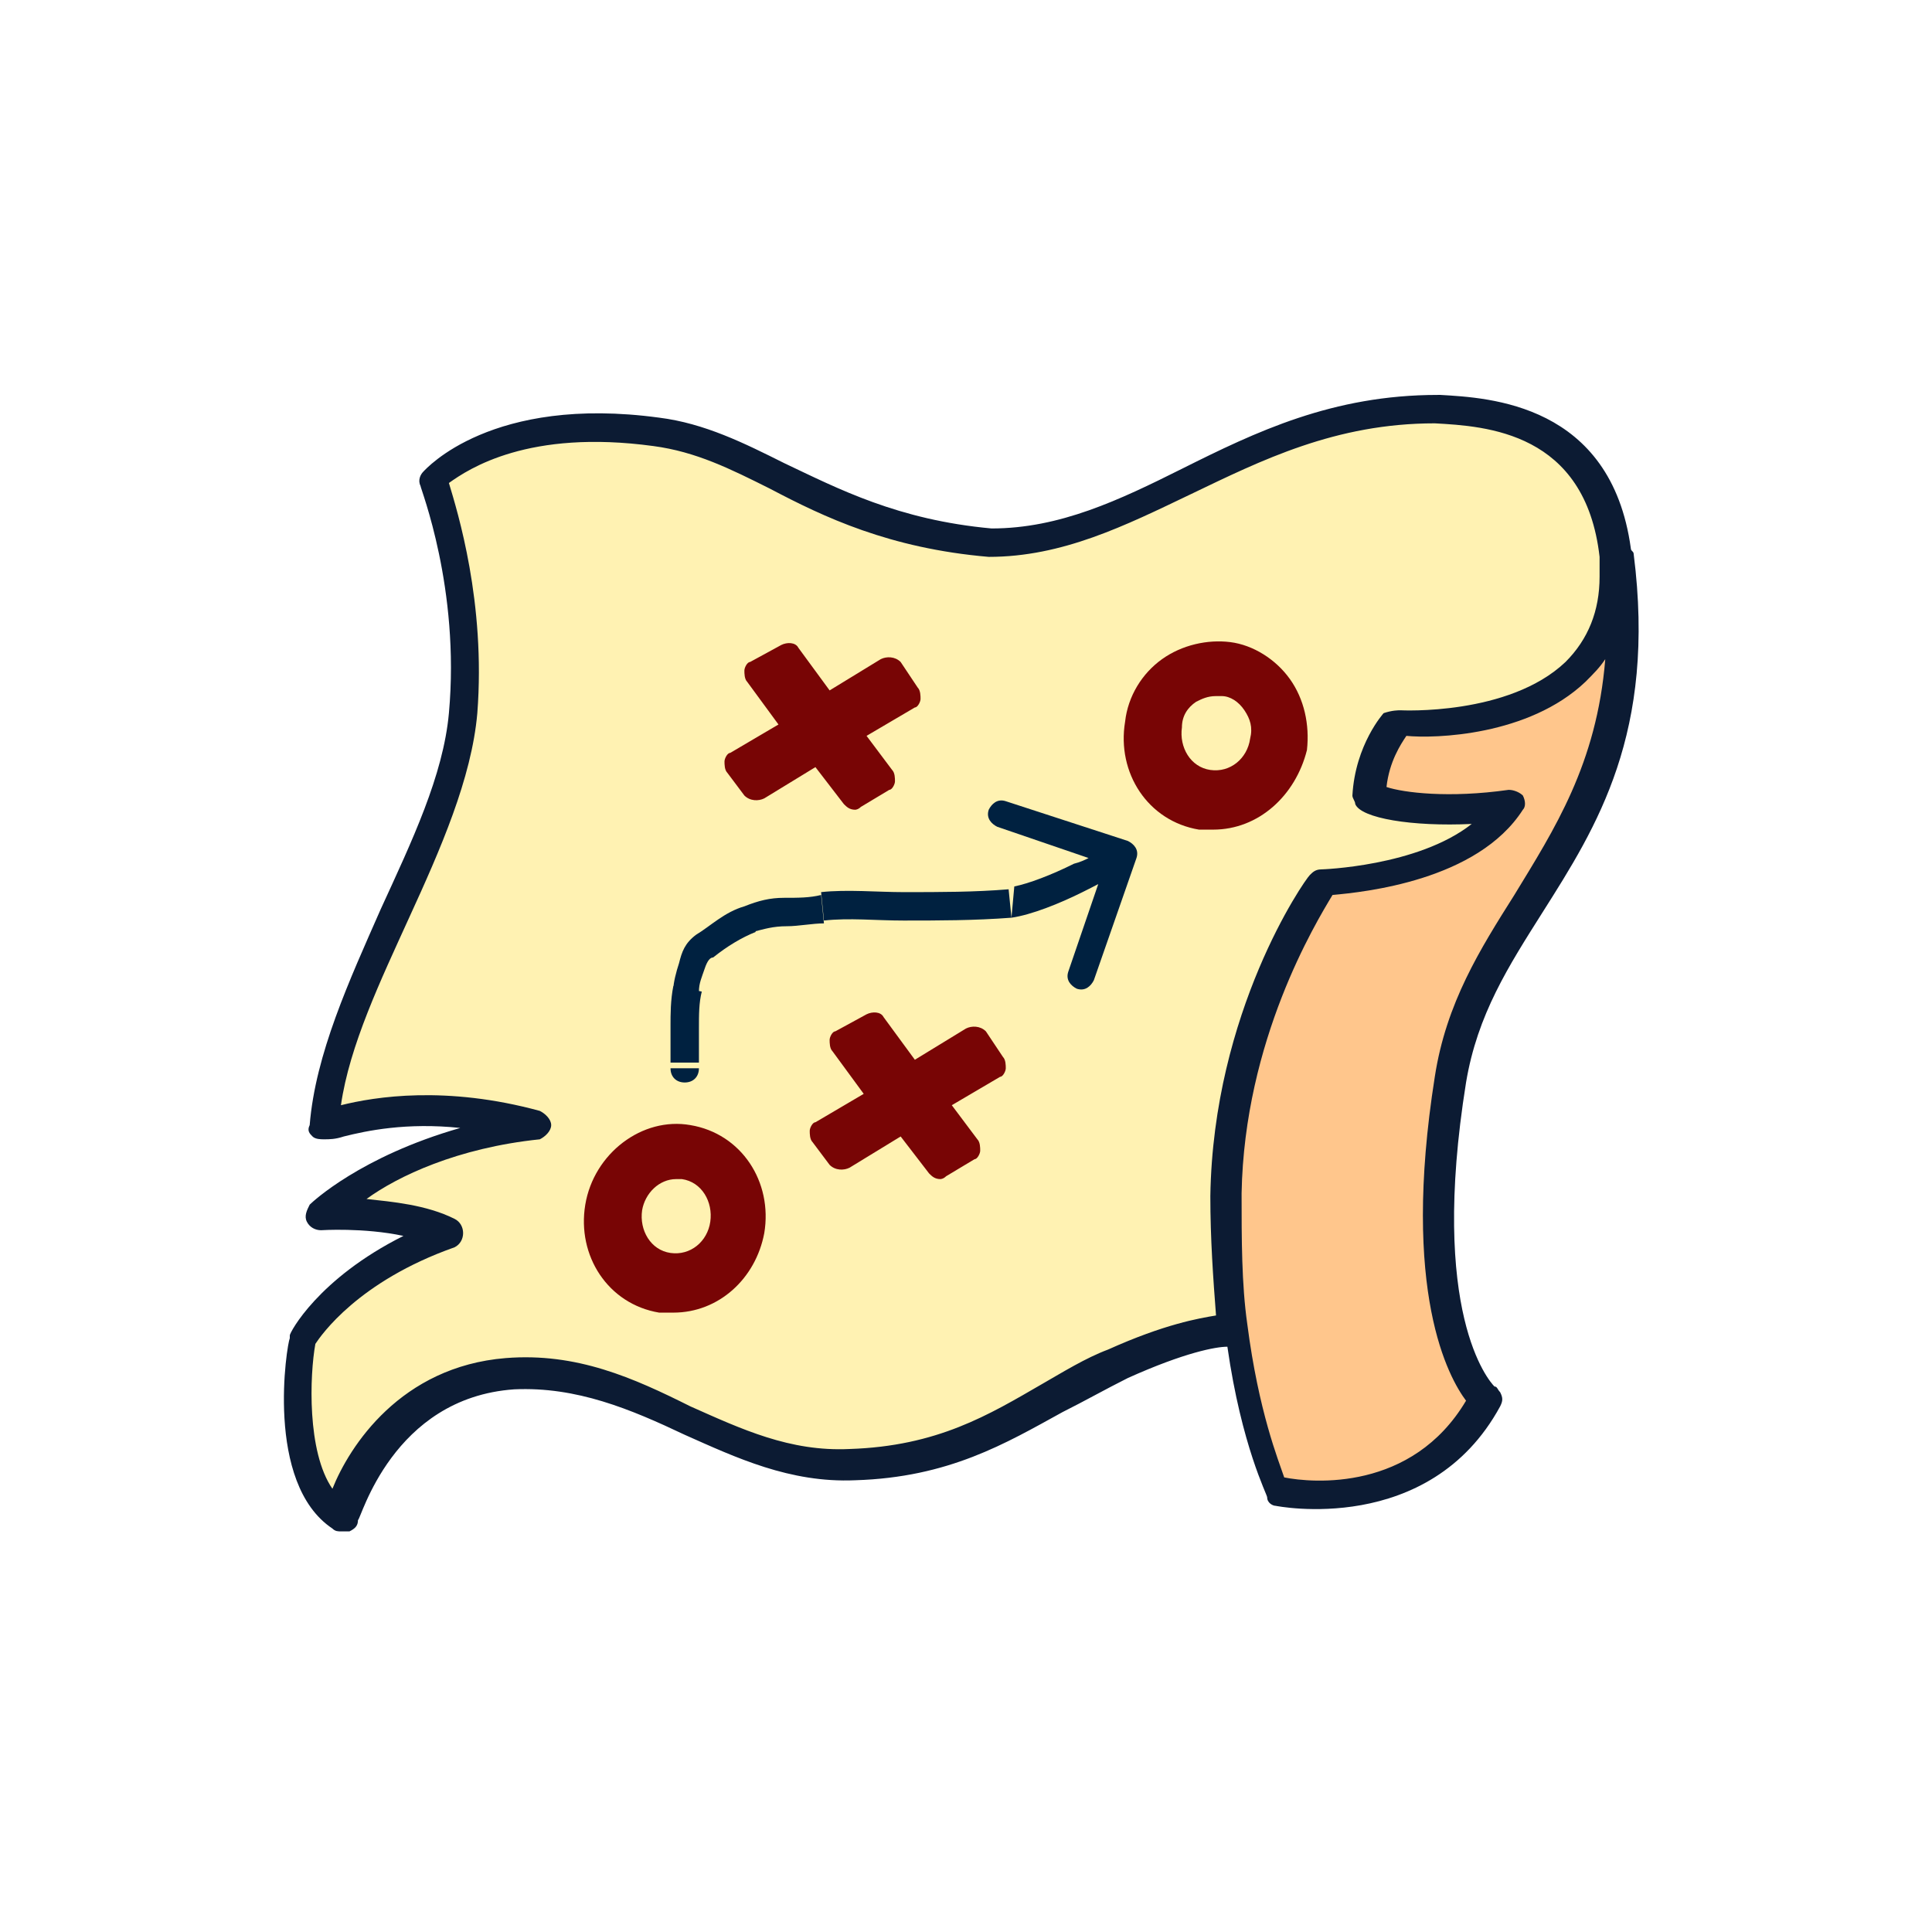
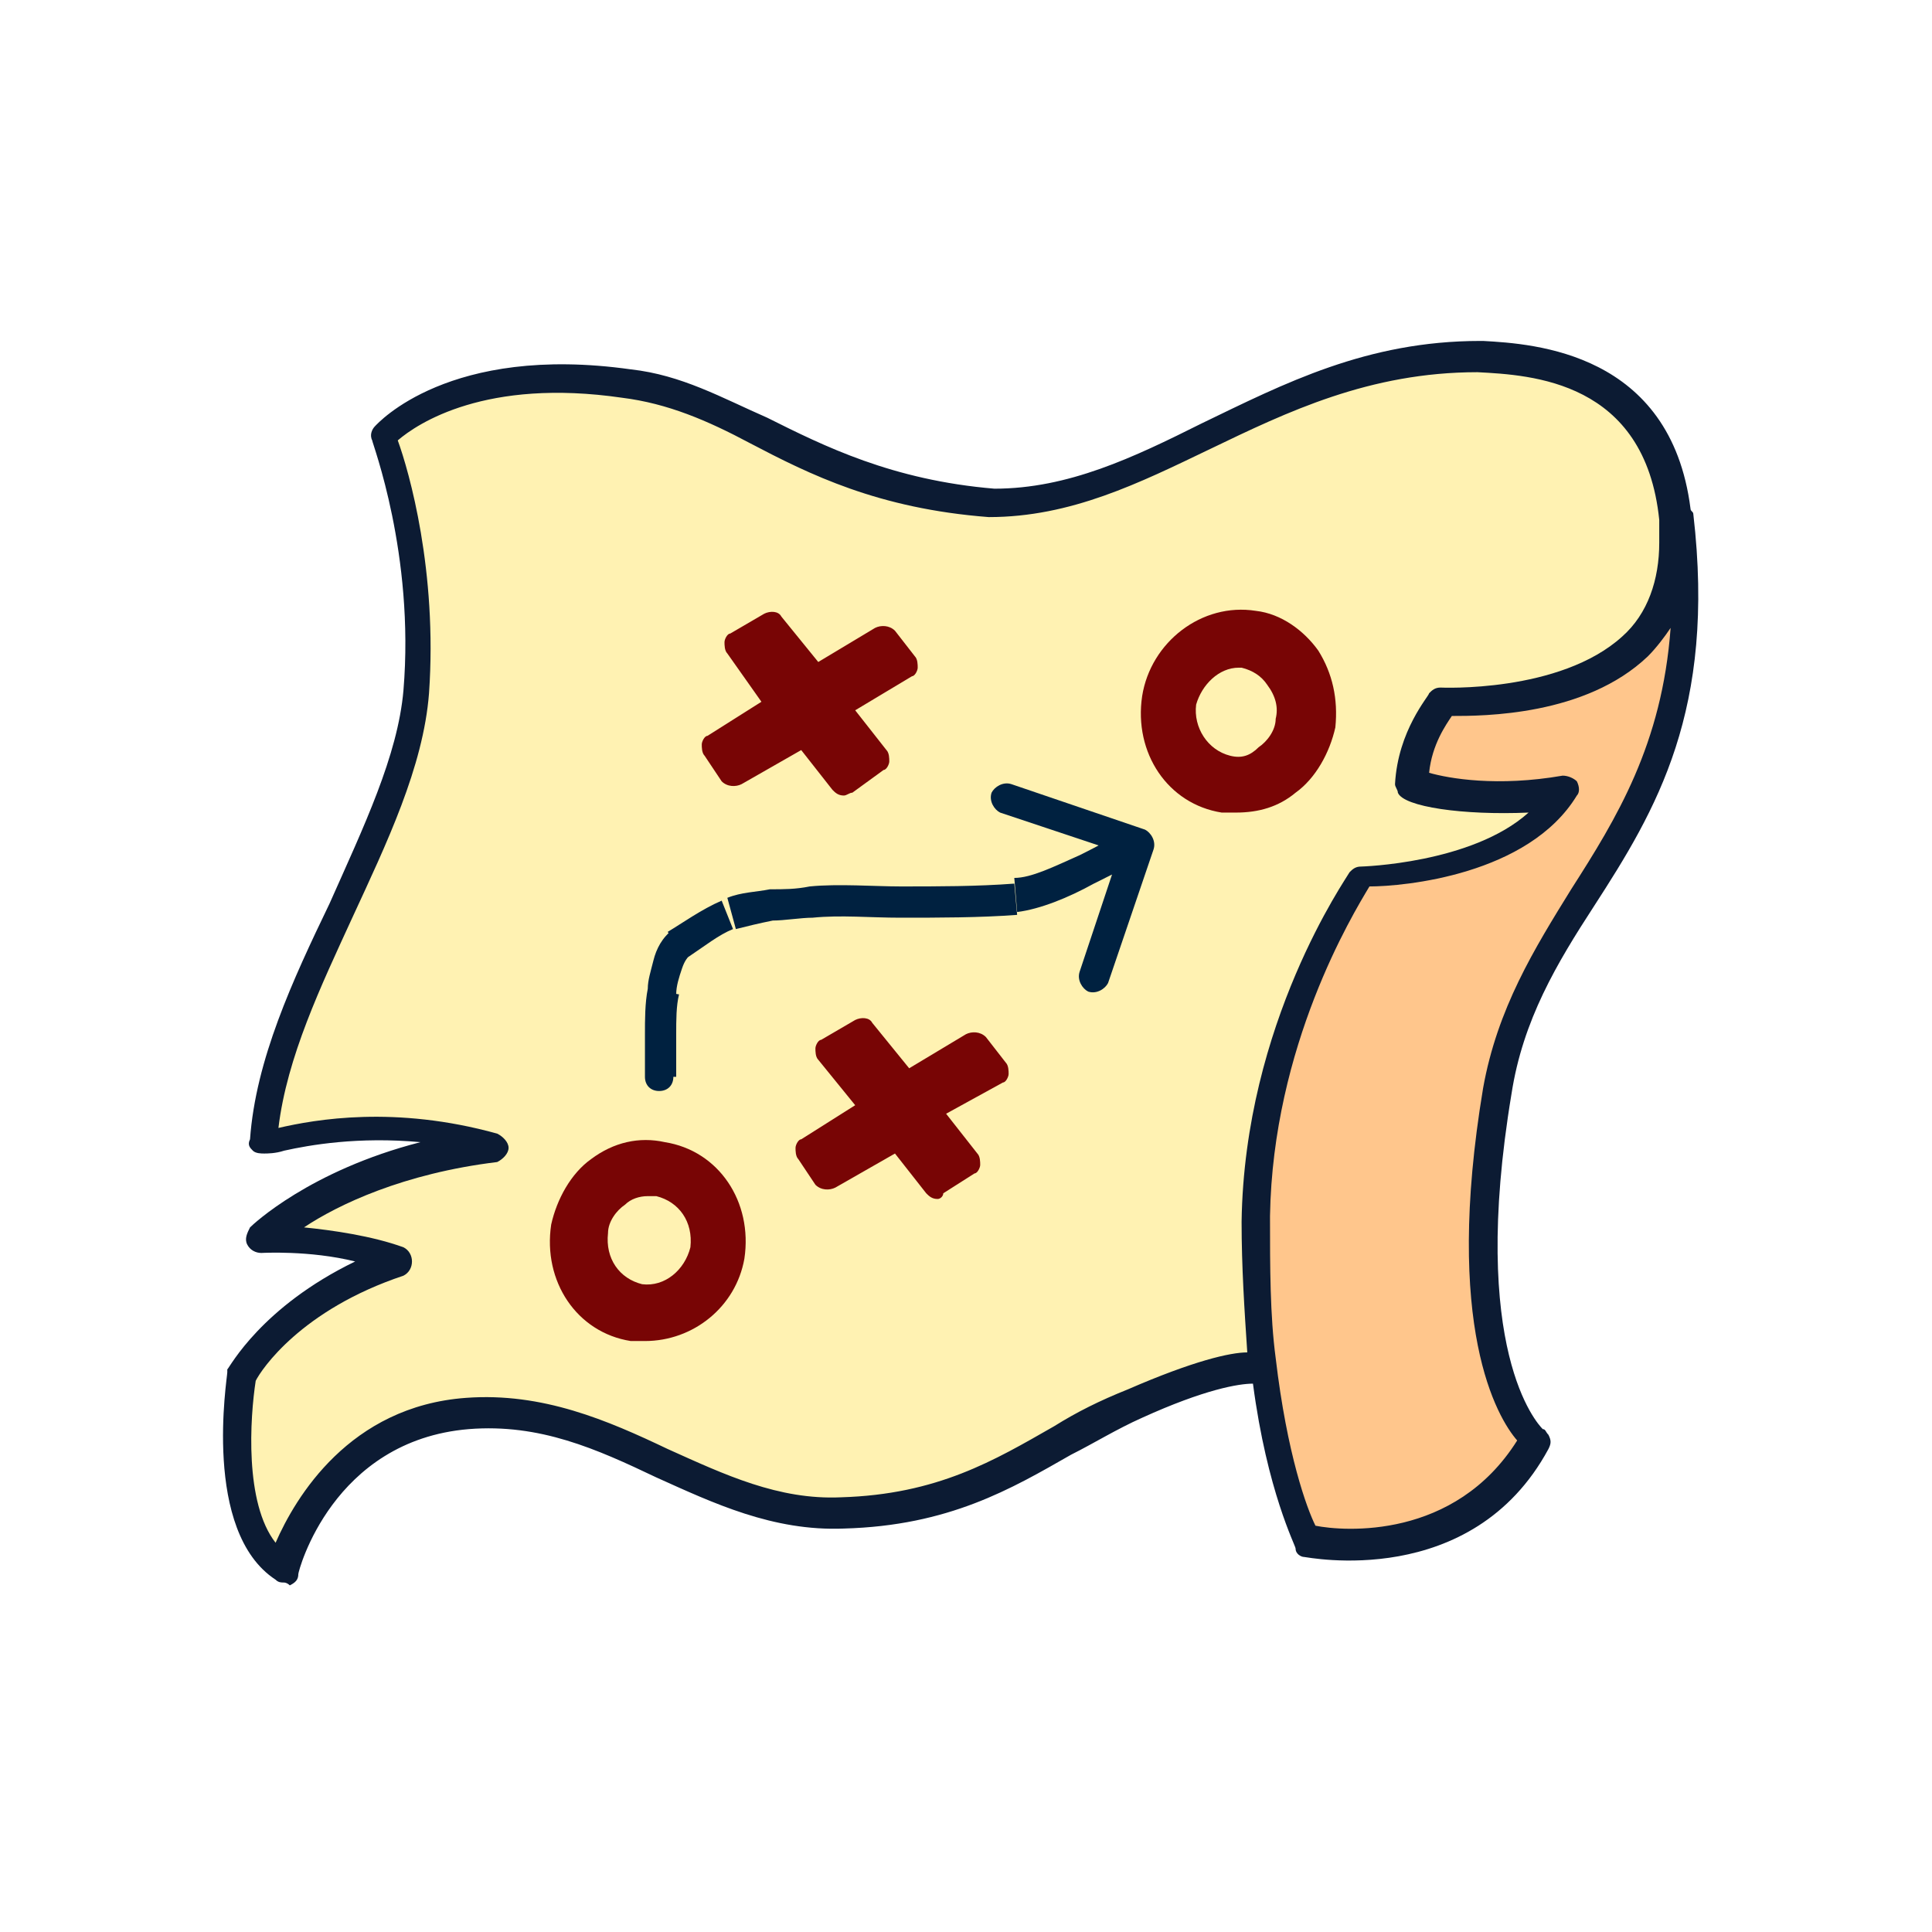
<svg xmlns="http://www.w3.org/2000/svg" version="1.1" id="Layer_1" x="0px" y="0px" viewBox="0 0 68 68" style="enable-background:new 0 0 68 68;" xml:space="preserve">
  <style type="text/css">
	.st0{fill:#FFC68C;}
	.st1{fill:#FFF2B2;}
	.st2{fill:#0C1B33;}
	.st3{fill:#780505;}
	.st4{fill:#002140;}
</style>
  <g>
-     <path class="st0" d="M56.8,19.5C58.1,29.5,52,31.6,51,38c-1.4,8.8,1.1,11.2,1.2,11.2c-2.4,4.3-7.4,3.2-7.4,3.2s-1-1.8-1.4-5.6   c-0.2-1.3-0.2-2.9-0.2-4.7c0.1-6.4,3.4-11,3.4-11s4.8-0.1,6.5-2.7c-2.9,0.4-4.9-0.2-4.9-0.3c0.1-1.6,1-2.6,1-2.6s7.5,0.5,7.5-5.2   C56.8,20,56.8,19.8,56.8,19.5L56.8,19.5L56.8,19.5z" />
+     <path class="st0" d="M59,18.2c1.3,10.9-5.3,13.2-6.4,20.2C51.1,48,53.8,50.7,54,50.7c-2.6,4.7-8,3.5-8,3.5s-1-2-1.5-6.1   c-0.2-1.4-0.3-3.1-0.2-5.1c0.1-7,3.7-12.1,3.7-12.1s5.3-0.1,7.1-3c-3.2,0.4-5.4-0.2-5.3-0.3c0.1-1.8,1.1-2.9,1.1-2.9S59,25.2,59,19   C59,18.7,59,18.5,59,18.2L59,18.2L59,18.2z" />
  </g>
  <g>
-     <path class="st1" d="M43.3,46.8c0,0-1.1-0.2-4,1.2c-2.9,1.3-4.9,3.4-9.4,3.6c-4.4,0.2-7.4-3.6-12.1-3.2c-4.6,0.4-5.9,4.9-5.9,5   c-2.1-1.4-1.3-6.2-1.3-6.2s1.2-2.3,5-3.8c-1.8-0.8-4.3-0.7-4.3-0.7s2.5-2.4,7.5-3c-3.9-1.2-6.7-0.2-7.4-0.1   c0.4-4.8,4.5-9.9,4.9-14.5c0.4-4.6-1-8.2-1-8.2s2.2-2.5,7.8-1.7c3.6,0.5,5.8,3.4,11.7,3.9c3.1,0.3,6.3-1.9,8.9-3.5s6.8-1.2,6.8-1.2   s5.8,0.3,6.3,5.2c0,0.2,0,0.5,0,0.7c0,5.7-7.5,5.2-7.5,5.2s-0.9,1-1,2.6c-0.1,0.1,1.9,0.7,4.9,0.3c-1.7,2.7-6.5,2.7-6.5,2.7   s-3.3,4.6-3.4,11c0,1.8,0.1,3.3,0.2,4.7L43.3,46.8L43.3,46.8z" />
+     <path class="st1" d="M44.2,48.1c0,0-1.2-0.2-4.4,1.3c-3.2,1.4-5.4,3.7-10.2,3.9c-4.8,0.2-8.1-3.9-13.2-3.5   c-5.1,0.4-6.5,5.4-6.5,5.5c-2.3-1.6-1.4-6.8-1.4-6.8s1.3-2.5,5.5-4.1c-2-0.8-4.7-0.7-4.7-0.7s2.8-2.6,8.2-3.3   c-4.3-1.3-7.3-0.2-8.1-0.1c0.4-5.3,5-10.9,5.4-15.9c0.4-5-1.1-9-1.1-9s2.4-2.7,8.6-1.9c4,0.6,6.3,3.7,12.8,4.2   c3.4,0.3,6.9-2.1,9.7-3.8c2.8-1.8,7.5-1.3,7.5-1.3s6.3,0.3,6.9,5.7c0,0.3,0,0.5,0,0.8c0,6.2-8.3,5.7-8.3,5.7s-1,1.1-1.1,2.9   c-0.1,0.1,2.1,0.8,5.3,0.3c-1.8,2.9-7.1,3-7.1,3s-3.6,5.1-3.7,12.1c0,2,0.1,3.7,0.2,5.1L44.2,48.1L44.2,48.1z" />
  </g>
  <g>
-     <path class="st2" d="M12,53.9c-0.1,0-0.2,0-0.3-0.1c-2.4-1.6-1.6-6.5-1.5-6.7c0-0.1,0-0.1,0-0.1c0-0.1,1-2,4-3.5   c-1.4-0.3-2.9-0.2-2.9-0.2c-0.2,0-0.4-0.1-0.5-0.3c-0.1-0.2,0-0.4,0.1-0.6c0.1-0.1,1.8-1.7,5.3-2.7c-1.9-0.2-3.3,0.1-4.1,0.3   c-0.3,0.1-0.5,0.1-0.7,0.1c-0.1,0-0.3,0-0.4-0.1c-0.1-0.1-0.2-0.2-0.1-0.4c0.2-2.5,1.4-5.1,2.5-7.6c1.1-2.4,2.2-4.7,2.4-6.9   c0.4-4.4-1-7.9-1-8c-0.1-0.2,0-0.4,0.1-0.5c0.1-0.1,2.4-2.7,8.3-1.9c1.6,0.2,3,0.9,4.4,1.6c1.9,0.9,4,2,7.3,2.3   c2.4,0,4.5-1,6.7-2.1c2.6-1.3,5.3-2.6,9-2.6c0,0,0.1,0,0.1,0c1.7,0.1,6,0.3,6.7,5.4c0,0.1,0.1,0.1,0.1,0.2   c0.8,6.3-1.3,9.6-3.2,12.6c-1.2,1.9-2.3,3.6-2.7,6c-1.3,8.1,0.8,10.5,1,10.7c0.1,0,0.1,0.1,0.2,0.2c0.1,0.2,0.1,0.3,0,0.5   c-2.5,4.6-7.9,3.5-7.9,3.5c-0.1,0-0.3-0.1-0.3-0.3c0-0.1-0.9-1.8-1.4-5.3c-0.4,0-1.5,0.2-3.5,1.1c-0.8,0.4-1.5,0.8-2.3,1.2   c-2,1.1-4,2.3-7.3,2.4c-2.3,0.1-4.2-0.8-6-1.6c-1.9-0.9-3.8-1.7-6-1.6c-4.3,0.3-5.4,4.6-5.5,4.6c0,0.2-0.1,0.3-0.3,0.4   C12.1,53.9,12.1,53.9,12,53.9z M11.1,47.3c-0.2,1.1-0.3,3.8,0.6,5.1c0.6-1.5,2.4-4.3,6.1-4.6c2.5-0.2,4.5,0.7,6.5,1.7   c1.8,0.8,3.5,1.6,5.6,1.5c3.1-0.1,4.9-1.2,6.8-2.3c0.7-0.4,1.5-0.9,2.3-1.2c2-0.9,3.2-1.1,3.8-1.2c-0.1-1.3-0.2-2.7-0.2-4.2   c0.1-6.5,3.3-11.1,3.5-11.3c0.1-0.1,0.2-0.2,0.4-0.2c0,0,3.4-0.1,5.3-1.6c-2.1,0.1-3.9-0.2-4.1-0.7c0-0.1-0.1-0.2-0.1-0.3   c0.1-1.8,1.1-2.9,1.1-2.9C49,25,49.2,25,49.3,25c0,0,3.8,0.2,5.8-1.7c0.8-0.8,1.2-1.8,1.2-3c0-0.2,0-0.5,0-0.7   c-0.5-4.4-4-4.6-5.8-4.7c0,0,0,0,0,0c-3.5,0-6.1,1.3-8.6,2.5c-2.3,1.1-4.5,2.2-7.1,2.2c-3.5-0.3-5.8-1.4-7.7-2.4   c-1.4-0.7-2.6-1.3-4.1-1.5c-4.4-0.6-6.5,0.8-7.2,1.3c0.3,1,1.3,4.2,1,8.1c-0.2,2.3-1.3,4.8-2.4,7.2c-1,2.2-2.1,4.5-2.4,6.6   c1.2-0.3,3.7-0.7,7,0.2c0.2,0.1,0.4,0.3,0.4,0.5c0,0.2-0.2,0.4-0.4,0.5c-2.9,0.3-5,1.3-6.1,2.1c0.9,0.1,2.1,0.2,3.1,0.7   c0.2,0.1,0.3,0.3,0.3,0.5c0,0.2-0.1,0.4-0.3,0.5C12.6,45.1,11.3,47,11.1,47.3z M45.2,52c1,0.2,4.5,0.5,6.4-2.7   c-0.6-0.8-2.3-3.8-1.1-11.4c0.4-2.6,1.6-4.5,2.8-6.4c1.4-2.3,2.9-4.6,3.2-8.3c-0.2,0.3-0.4,0.5-0.7,0.8c-2,1.9-5.3,2-6.3,1.9   c-0.2,0.3-0.6,0.9-0.7,1.8c0.6,0.2,2.2,0.4,4.3,0.1c0.2,0,0.4,0.1,0.5,0.2c0.1,0.2,0.1,0.4,0,0.5c-1.6,2.5-5.6,2.9-6.7,3   c-0.6,1-3.1,5.1-3.2,10.5c0,1.6,0,3.2,0.2,4.6C44.3,49.7,45,51.4,45.2,52z" />
+     <path class="st2" d="M10,55.7c-0.1,0-0.2,0-0.3-0.1c-2.6-1.7-1.7-7.1-1.7-7.3c0-0.1,0-0.1,0-0.1c0.1-0.1,1.2-2.2,4.5-3.8   c-1.6-0.4-3.3-0.3-3.3-0.3c-0.2,0-0.4-0.1-0.5-0.3c-0.1-0.2,0-0.4,0.1-0.6c0.1-0.1,2.1-2,6-3c-2.2-0.2-3.9,0.1-4.8,0.3   c-0.3,0.1-0.6,0.1-0.7,0.1c-0.1,0-0.3,0-0.4-0.1c-0.1-0.1-0.2-0.2-0.1-0.4c0.2-2.8,1.5-5.6,2.8-8.3c1.2-2.7,2.4-5.2,2.6-7.5   c0.4-4.8-1.1-8.7-1.1-8.8c-0.1-0.2,0-0.4,0.1-0.5c0.1-0.1,2.6-2.9,9-2c1.8,0.2,3.2,1,4.8,1.7c2,1,4.4,2.2,8,2.5   c2.6,0,4.9-1.1,7.3-2.3c2.9-1.4,5.8-2.9,9.8-2.9c0,0,0.1,0,0.1,0c1.8,0.1,6.6,0.4,7.3,5.9c0,0.1,0.1,0.1,0.1,0.2   c0.8,6.9-1.3,10.4-3.5,13.8c-1.3,2-2.5,4-2.9,6.6c-1.5,9,0.9,11.6,1.1,11.8c0.1,0,0.1,0.1,0.2,0.2c0.1,0.2,0.1,0.3,0,0.5   c-2.7,5-8.5,3.8-8.6,3.8c-0.1,0-0.3-0.1-0.3-0.3c0-0.1-1-2-1.5-5.8c-0.5,0-1.7,0.2-3.9,1.2c-0.9,0.4-1.7,0.9-2.5,1.3   c-2.1,1.2-4.3,2.5-8,2.6c-2.5,0.1-4.6-0.9-6.6-1.8c-2.1-1-4.1-1.9-6.6-1.7c-4.8,0.4-6,5-6,5.1c0,0.2-0.1,0.3-0.3,0.4   C10.1,55.7,10,55.7,10,55.7z M9,48.6c-0.2,1.3-0.4,4.3,0.7,5.7c0.7-1.6,2.6-4.8,6.7-5.1c2.7-0.2,5,0.8,7.1,1.8   c2,0.9,3.9,1.8,6.1,1.7c3.4-0.1,5.4-1.3,7.5-2.5c0.8-0.5,1.6-0.9,2.6-1.3c2.3-1,3.6-1.3,4.2-1.3c-0.1-1.5-0.2-3-0.2-4.6   c0.1-7,3.7-12.1,3.8-12.3c0.1-0.1,0.2-0.2,0.4-0.2c0,0,3.9-0.1,5.9-1.9c-2.3,0.1-4.4-0.2-4.6-0.7c0-0.1-0.1-0.2-0.1-0.3   c0.1-1.9,1.2-3.1,1.2-3.2c0.1-0.1,0.2-0.2,0.4-0.2c0,0,4.2,0.2,6.4-1.8c0.9-0.8,1.3-2,1.3-3.3c0-0.3,0-0.5,0-0.8   c-0.5-4.9-4.5-5.1-6.4-5.2c0,0,0,0,0,0c-3.8,0-6.7,1.4-9.4,2.7c-2.5,1.2-4.9,2.4-7.8,2.4c-3.9-0.3-6.3-1.5-8.4-2.6   c-1.5-0.8-2.9-1.4-4.5-1.6c-4.8-0.7-7.2,0.9-7.9,1.5c0.4,1.1,1.4,4.6,1.1,8.9c-0.2,2.6-1.5,5.3-2.7,7.9c-1.1,2.4-2.3,4.9-2.6,7.4   c1.3-0.3,4.1-0.8,7.7,0.2c0.2,0.1,0.4,0.3,0.4,0.5s-0.2,0.4-0.4,0.5c-3.3,0.4-5.6,1.5-6.8,2.3c1,0.1,2.4,0.3,3.5,0.7   c0.2,0.1,0.3,0.3,0.3,0.5s-0.1,0.4-0.3,0.5C10.6,46.1,9.2,48.2,9,48.6z M46.3,53.7c1,0.2,4.9,0.5,7.1-3c-0.7-0.8-2.6-4-1.2-12.4   c0.5-2.8,1.8-4.9,3.1-7c1.6-2.5,3.2-5.1,3.5-9.2c-0.2,0.3-0.5,0.7-0.8,1c-2.2,2.1-5.8,2.1-6.9,2.1c-0.2,0.3-0.7,1-0.8,2   c0.7,0.2,2.4,0.5,4.7,0.1c0.2,0,0.4,0.1,0.5,0.2c0.1,0.2,0.1,0.4,0,0.5c-1.7,2.8-6.1,3.2-7.3,3.2c-0.6,1-3.4,5.6-3.5,11.6   c0,1.8,0,3.5,0.2,5C45.3,51.2,46,53.1,46.3,53.7z" />
  </g>
  <g>
-     <path class="st3" d="M31.1,27.4l-1.3-1.7l2.2-1.3l-0.6-0.9l-2.2,1.3L27.8,23l-1.1,0.6l1.5,1.9L26,26.8l0.6,0.8l2.2-1.3l1.2,1.6   L31.1,27.4z" />
-     <path class="st3" d="M30.1,28.5c-0.2,0-0.3-0.1-0.4-0.2l-1-1.3l-1.8,1.1c-0.2,0.1-0.5,0.1-0.7-0.1l-0.6-0.8   c-0.1-0.1-0.1-0.3-0.1-0.4c0-0.1,0.1-0.3,0.2-0.3l1.7-1l-1.1-1.5c-0.1-0.1-0.1-0.3-0.1-0.4s0.1-0.3,0.2-0.3l1.1-0.6   c0.2-0.1,0.5-0.1,0.6,0.1l1.1,1.5l1.8-1.1c0.2-0.1,0.5-0.1,0.7,0.1l0.6,0.9c0.1,0.1,0.1,0.3,0.1,0.4c0,0.1-0.1,0.3-0.2,0.3l-1.7,1   l0.9,1.2c0.1,0.1,0.1,0.3,0.1,0.4s-0.1,0.3-0.2,0.3l-1,0.6C30.2,28.5,30.1,28.5,30.1,28.5z M28.8,25.9c0.2,0,0.3,0.1,0.4,0.2l1,1.3   l0.2-0.1l-1-1.3c-0.1-0.1-0.1-0.3-0.1-0.4c0-0.1,0.1-0.3,0.2-0.3l1.7-1l0,0l-1.8,1.1c-0.2,0.1-0.5,0.1-0.7-0.1l-1.2-1.5l-0.2,0.1   l1.1,1.4c0.1,0.1,0.1,0.3,0.1,0.4c0,0.1-0.1,0.3-0.2,0.3L26.7,27l0,0l1.8-1.1C28.6,25.9,28.7,25.9,28.8,25.9z" />
+     <path class="st3" d="M30.8,26.8l-1.4-1.9l2.4-1.4l-0.7-0.9L28.8,24l-1.6-2L26,22.6l1.6,2.1l-2.4,1.5l0.6,0.9l2.4-1.5l1.3,1.8   L30.8,26.8z" />
+     <path class="st3" d="M29.7,28c-0.2,0-0.3-0.1-0.4-0.2l-1.1-1.4l-2.1,1.2c-0.2,0.1-0.5,0.1-0.7-0.1l-0.6-0.9   c-0.1-0.1-0.1-0.3-0.1-0.4c0-0.1,0.1-0.3,0.2-0.3l1.9-1.2L25.6,23c-0.1-0.1-0.1-0.3-0.1-0.4s0.1-0.3,0.2-0.3l1.2-0.7   c0.2-0.1,0.5-0.1,0.6,0.1l1.3,1.6l2-1.2c0.2-0.1,0.5-0.1,0.7,0.1l0.7,0.9c0.1,0.1,0.1,0.3,0.1,0.4c0,0.1-0.1,0.3-0.2,0.3l-2,1.2   l1.1,1.4c0.1,0.1,0.1,0.3,0.1,0.4s-0.1,0.3-0.2,0.3L30,27.9C29.9,27.9,29.8,28,29.7,28z M28.4,25.2c0.2,0,0.3,0.1,0.4,0.2l1.1,1.4   l0.2-0.2L29,25.2c-0.1-0.1-0.1-0.3-0.1-0.4c0-0.1,0.1-0.3,0.2-0.3l2-1.1L31,23.2l-2,1.2c-0.2,0.1-0.5,0.1-0.7-0.1l-1.3-1.7   l-0.3,0.2l1.3,1.6c0.1,0.1,0.1,0.3,0.1,0.4c0,0.1-0.1,0.3-0.2,0.3L26,26.3l0.1,0.1l2-1.2C28.2,25.2,28.3,25.2,28.4,25.2z" />
  </g>
  <g>
-     <path class="st3" d="M34.1,40.4l-1.3-1.7l2.2-1.3l-0.6-0.9l-2.2,1.3L30.8,36l-1.1,0.6l1.5,1.9L29,39.8l0.6,0.8l2.2-1.3l1.2,1.6   L34.1,40.4z" />
-     <path class="st3" d="M33.1,41.5c-0.2,0-0.3-0.1-0.4-0.2l-1-1.3l-1.8,1.1c-0.2,0.1-0.5,0.1-0.7-0.1l-0.6-0.8   c-0.1-0.1-0.1-0.3-0.1-0.4c0-0.1,0.1-0.3,0.2-0.3l1.7-1l-1.1-1.5c-0.1-0.1-0.1-0.3-0.1-0.4s0.1-0.3,0.2-0.3l1.1-0.6   c0.2-0.1,0.5-0.1,0.6,0.1l1.1,1.5l1.8-1.1c0.2-0.1,0.5-0.1,0.7,0.1l0.6,0.9c0.1,0.1,0.1,0.3,0.1,0.4c0,0.1-0.1,0.3-0.2,0.3l-1.7,1   l0.9,1.2c0.1,0.1,0.1,0.3,0.1,0.4c0,0.1-0.1,0.3-0.2,0.3l-1,0.6C33.2,41.5,33.1,41.5,33.1,41.5z M31.8,38.9c0.2,0,0.3,0.1,0.4,0.2   l1,1.3l0.2-0.1l-1-1.3c-0.1-0.1-0.1-0.3-0.1-0.4c0-0.1,0.1-0.3,0.2-0.3l1.7-1l0,0l-1.8,1.1c-0.2,0.1-0.5,0.1-0.7-0.1l-1.2-1.5   l-0.2,0.1l1.1,1.4c0.1,0.1,0.1,0.3,0.1,0.4c0,0.1-0.1,0.3-0.2,0.3L29.7,40l0,0l1.8-1.1C31.6,38.9,31.7,38.9,31.8,38.9z" />
+     <path class="st3" d="M34.1,41l-1.4-1.9l2.4-1.4l-0.7-0.9L32,38.2l-1.6-2l-1.2,0.7l1.6,2.1l-2.4,1.5l0.6,0.9l2.4-1.5l1.3,1.8   L34.1,41z" />
+     <path class="st3" d="M33,42.2c-0.2,0-0.3-0.1-0.4-0.2l-1.1-1.4l-2.1,1.2c-0.2,0.1-0.5,0.1-0.7-0.1l-0.6-0.9   c-0.1-0.1-0.1-0.3-0.1-0.4c0-0.1,0.1-0.3,0.2-0.3l1.9-1.2l-1.3-1.6c-0.1-0.1-0.1-0.3-0.1-0.4c0-0.1,0.1-0.3,0.2-0.3l1.2-0.7   c0.2-0.1,0.5-0.1,0.6,0.1l1.3,1.6l2-1.2c0.2-0.1,0.5-0.1,0.7,0.1l0.7,0.9c0.1,0.1,0.1,0.3,0.1,0.4c0,0.1-0.1,0.3-0.2,0.3l-2,1.1   l1.1,1.4c0.1,0.1,0.1,0.3,0.1,0.4c0,0.1-0.1,0.3-0.2,0.3l-1.1,0.7C33.2,42.1,33.1,42.2,33,42.2z M31.6,39.4c0.2,0,0.3,0.1,0.4,0.2   l1.1,1.4l0.2-0.2l-1.1-1.4c-0.1-0.1-0.1-0.3-0.1-0.4c0-0.1,0.1-0.3,0.2-0.3l2-1.1l-0.1-0.1l-2,1.2c-0.2,0.1-0.5,0.1-0.7-0.1   l-1.3-1.7L30,37l1.3,1.6c0.1,0.1,0.1,0.3,0.1,0.4c0,0.1-0.1,0.3-0.2,0.3l-1.9,1.2l0.1,0.1l2-1.2C31.5,39.4,31.6,39.4,31.6,39.4z" />
  </g>
  <g>
-     <path class="st3" d="M23.7,46.2c-0.2,0-0.3,0-0.5,0c-1.8-0.3-2.9-2-2.6-3.8c0.3-1.8,2-3.1,3.7-2.8c1.8,0.3,2.9,2,2.6,3.8l0,0   C26.6,45,25.3,46.2,23.7,46.2z M23.8,41.5c-0.6,0-1.1,0.5-1.2,1.1c-0.1,0.7,0.3,1.4,1,1.5c0.7,0.1,1.3-0.4,1.4-1.1l0,0   c0.1-0.7-0.3-1.4-1-1.5C23.9,41.5,23.8,41.5,23.8,41.5z" />
+     <path class="st3" d="M22.7,47.2c-0.2,0-0.4,0-0.5,0c-1.9-0.3-3.1-2.1-2.8-4.1c0.2-0.9,0.7-1.8,1.4-2.3c0.8-0.6,1.7-0.8,2.6-0.6   c1.9,0.3,3.1,2.1,2.8,4.1l0,0C25.9,46,24.4,47.2,22.7,47.2z M22.8,42.1c-0.3,0-0.6,0.1-0.8,0.3c-0.3,0.2-0.6,0.6-0.6,1   c-0.1,0.9,0.4,1.6,1.2,1.8c0.8,0.1,1.5-0.5,1.7-1.3c0.1-0.9-0.4-1.6-1.2-1.8C23,42.1,22.9,42.1,22.8,42.1z" />
  </g>
  <g>
-     <path class="st3" d="M42.7,29.2c-0.2,0-0.3,0-0.5,0c-1.8-0.3-2.9-2-2.6-3.8c0.1-0.9,0.6-1.7,1.3-2.2c0.7-0.5,1.6-0.7,2.4-0.6   c0.8,0.1,1.6,0.6,2.1,1.3c0.5,0.7,0.7,1.6,0.6,2.5l0,0C45.6,28,44.3,29.2,42.7,29.2z M42.8,24.5c-0.3,0-0.5,0.1-0.7,0.2   c-0.3,0.2-0.5,0.5-0.5,0.9c-0.1,0.7,0.3,1.4,1,1.5c0.7,0.1,1.3-0.4,1.4-1.1l0,0c0.1-0.4,0-0.7-0.2-1c-0.2-0.3-0.5-0.5-0.8-0.5   C42.9,24.5,42.8,24.5,42.8,24.5z" />
+     <path class="st3" d="M43.5,28.6c-0.2,0-0.4,0-0.5,0c-1.9-0.3-3.1-2.1-2.8-4.1c0.3-1.9,2.1-3.3,4-3c0.9,0.1,1.7,0.7,2.2,1.4   c0.5,0.8,0.7,1.7,0.6,2.7l0,0c-0.2,0.9-0.7,1.8-1.4,2.3C45,28.4,44.3,28.6,43.5,28.6z M43.6,23.5c-0.7,0-1.3,0.6-1.5,1.3   c-0.1,0.8,0.4,1.6,1.2,1.8c0.4,0.1,0.7,0,1-0.3c0.3-0.2,0.6-0.6,0.6-1v0c0.1-0.4,0-0.8-0.3-1.2c-0.2-0.3-0.5-0.5-0.9-0.6   C43.7,23.5,43.7,23.5,43.6,23.5z" />
  </g>
  <g>
-     <path class="st4" d="M23.6,37.6c0,0.3,0.2,0.5,0.5,0.5c0.3,0,0.5-0.2,0.5-0.5H23.6z M24.2,34.9l-0.5-0.1L24.2,34.9z M24.8,33.3   l-0.3-0.4L24.8,33.3z M26.4,32.3l-0.2-0.5L26.4,32.3z M29,31.9l-0.1-0.5L29,31.9z M35.6,31.8l0,0.5L35.6,31.8z M40,30.2   c0.1-0.3-0.1-0.5-0.3-0.6l-4.3-1.4c-0.3-0.1-0.5,0.1-0.6,0.3c-0.1,0.3,0.1,0.5,0.3,0.6l3.8,1.3l-1.3,3.8c-0.1,0.3,0.1,0.5,0.3,0.6   c0.3,0.1,0.5-0.1,0.6-0.3L40,30.2z M24.6,37.6c0-0.4,0-0.9,0-1.4c0-0.5,0-0.9,0.1-1.3l-1-0.2c-0.1,0.5-0.1,1-0.1,1.4   c0,0.5,0,0.9,0,1.3H24.6z M24.6,34.9c0-0.3,0.1-0.5,0.2-0.8c0.1-0.3,0.2-0.4,0.3-0.4l-0.6-0.8c-0.4,0.3-0.5,0.6-0.6,1   c-0.1,0.3-0.2,0.7-0.2,0.9L24.6,34.9z M25.1,33.7c0.5-0.4,1-0.7,1.5-0.9l-0.4-0.9c-0.7,0.2-1.2,0.7-1.7,1L25.1,33.7z M26.5,32.8   c0.4-0.1,0.7-0.2,1.2-0.2c0.4,0,0.9-0.1,1.3-0.1l-0.1-1c-0.4,0.1-0.8,0.1-1.3,0.1c-0.5,0-0.9,0.1-1.4,0.3L26.5,32.8z M29,32.4   c0.9-0.1,1.8,0,2.8,0v-1c-0.9,0-2-0.1-2.9,0L29,32.4z M31.8,32.4c1.2,0,2.5,0,3.8-0.1l-0.1-1c-1.2,0.1-2.4,0.1-3.7,0.1V32.4z    M35.6,32.3c0.7-0.1,1.7-0.5,2.5-0.9c0.4-0.2,0.8-0.4,1.1-0.6c0.3-0.2,0.5-0.3,0.6-0.3l-0.4-0.9c-0.1,0.1-0.3,0.2-0.6,0.3   c-0.3,0.2-0.6,0.4-1,0.5c-0.8,0.4-1.6,0.7-2.1,0.8L35.6,32.3z" />
+     <path class="st4" d="M22.7,37.9c0,0.3,0.2,0.5,0.5,0.5c0.3,0,0.5-0.2,0.5-0.5H22.7z M23.3,35l-0.5-0.1L23.3,35z M23.9,33.2   l-0.3-0.4L23.9,33.2z M25.7,32.2l-0.2-0.5L25.7,32.2z M28.5,31.7l-0.1-0.5L28.5,31.7z M35.8,31.6l0.1,0.5L35.8,31.6z M40.6,29.9   c0.1-0.3-0.1-0.6-0.3-0.7l-4.7-1.6c-0.3-0.1-0.6,0.1-0.7,0.3c-0.1,0.3,0.1,0.6,0.3,0.7l4.2,1.4L38,34.2c-0.1,0.3,0.1,0.6,0.3,0.7   c0.3,0.1,0.6-0.1,0.7-0.3L40.6,29.9z M23.8,37.9c0-0.5,0-1,0-1.5c0-0.5,0-1,0.1-1.4l-1.1-0.2c-0.1,0.5-0.1,1.1-0.1,1.6   c0,0.5,0,1,0,1.5H23.8z M23.8,35c0-0.3,0.1-0.6,0.2-0.9c0.1-0.3,0.2-0.4,0.3-0.5l-0.6-0.9c-0.4,0.3-0.6,0.7-0.7,1.1   c-0.1,0.4-0.2,0.7-0.2,1L23.8,35z M24.2,33.7c0.6-0.4,1.1-0.8,1.6-1l-0.4-1c-0.7,0.3-1.4,0.8-1.9,1.1L24.2,33.7z M25.9,32.7   c0.4-0.1,0.8-0.2,1.3-0.3c0.4,0,1-0.1,1.4-0.1l-0.1-1.1c-0.5,0.1-0.9,0.1-1.4,0.1c-0.5,0.1-1,0.1-1.5,0.3L25.9,32.7z M28.6,32.3   c1-0.1,2,0,3.1,0v-1.1c-0.9,0-2.2-0.1-3.2,0L28.6,32.3z M31.7,32.3c1.3,0,2.8,0,4.1-0.1l-0.1-1.1c-1.3,0.1-2.7,0.1-4,0.1V32.3z    M35.8,32.1c0.8-0.1,1.8-0.5,2.7-1c0.4-0.2,0.8-0.4,1.2-0.6c0.3-0.2,0.6-0.3,0.6-0.4l-0.5-1c-0.1,0.1-0.4,0.2-0.7,0.4   c-0.3,0.2-0.7,0.4-1.1,0.6c-0.9,0.4-1.7,0.8-2.3,0.8L35.8,32.1z" />
  </g>
</svg>
